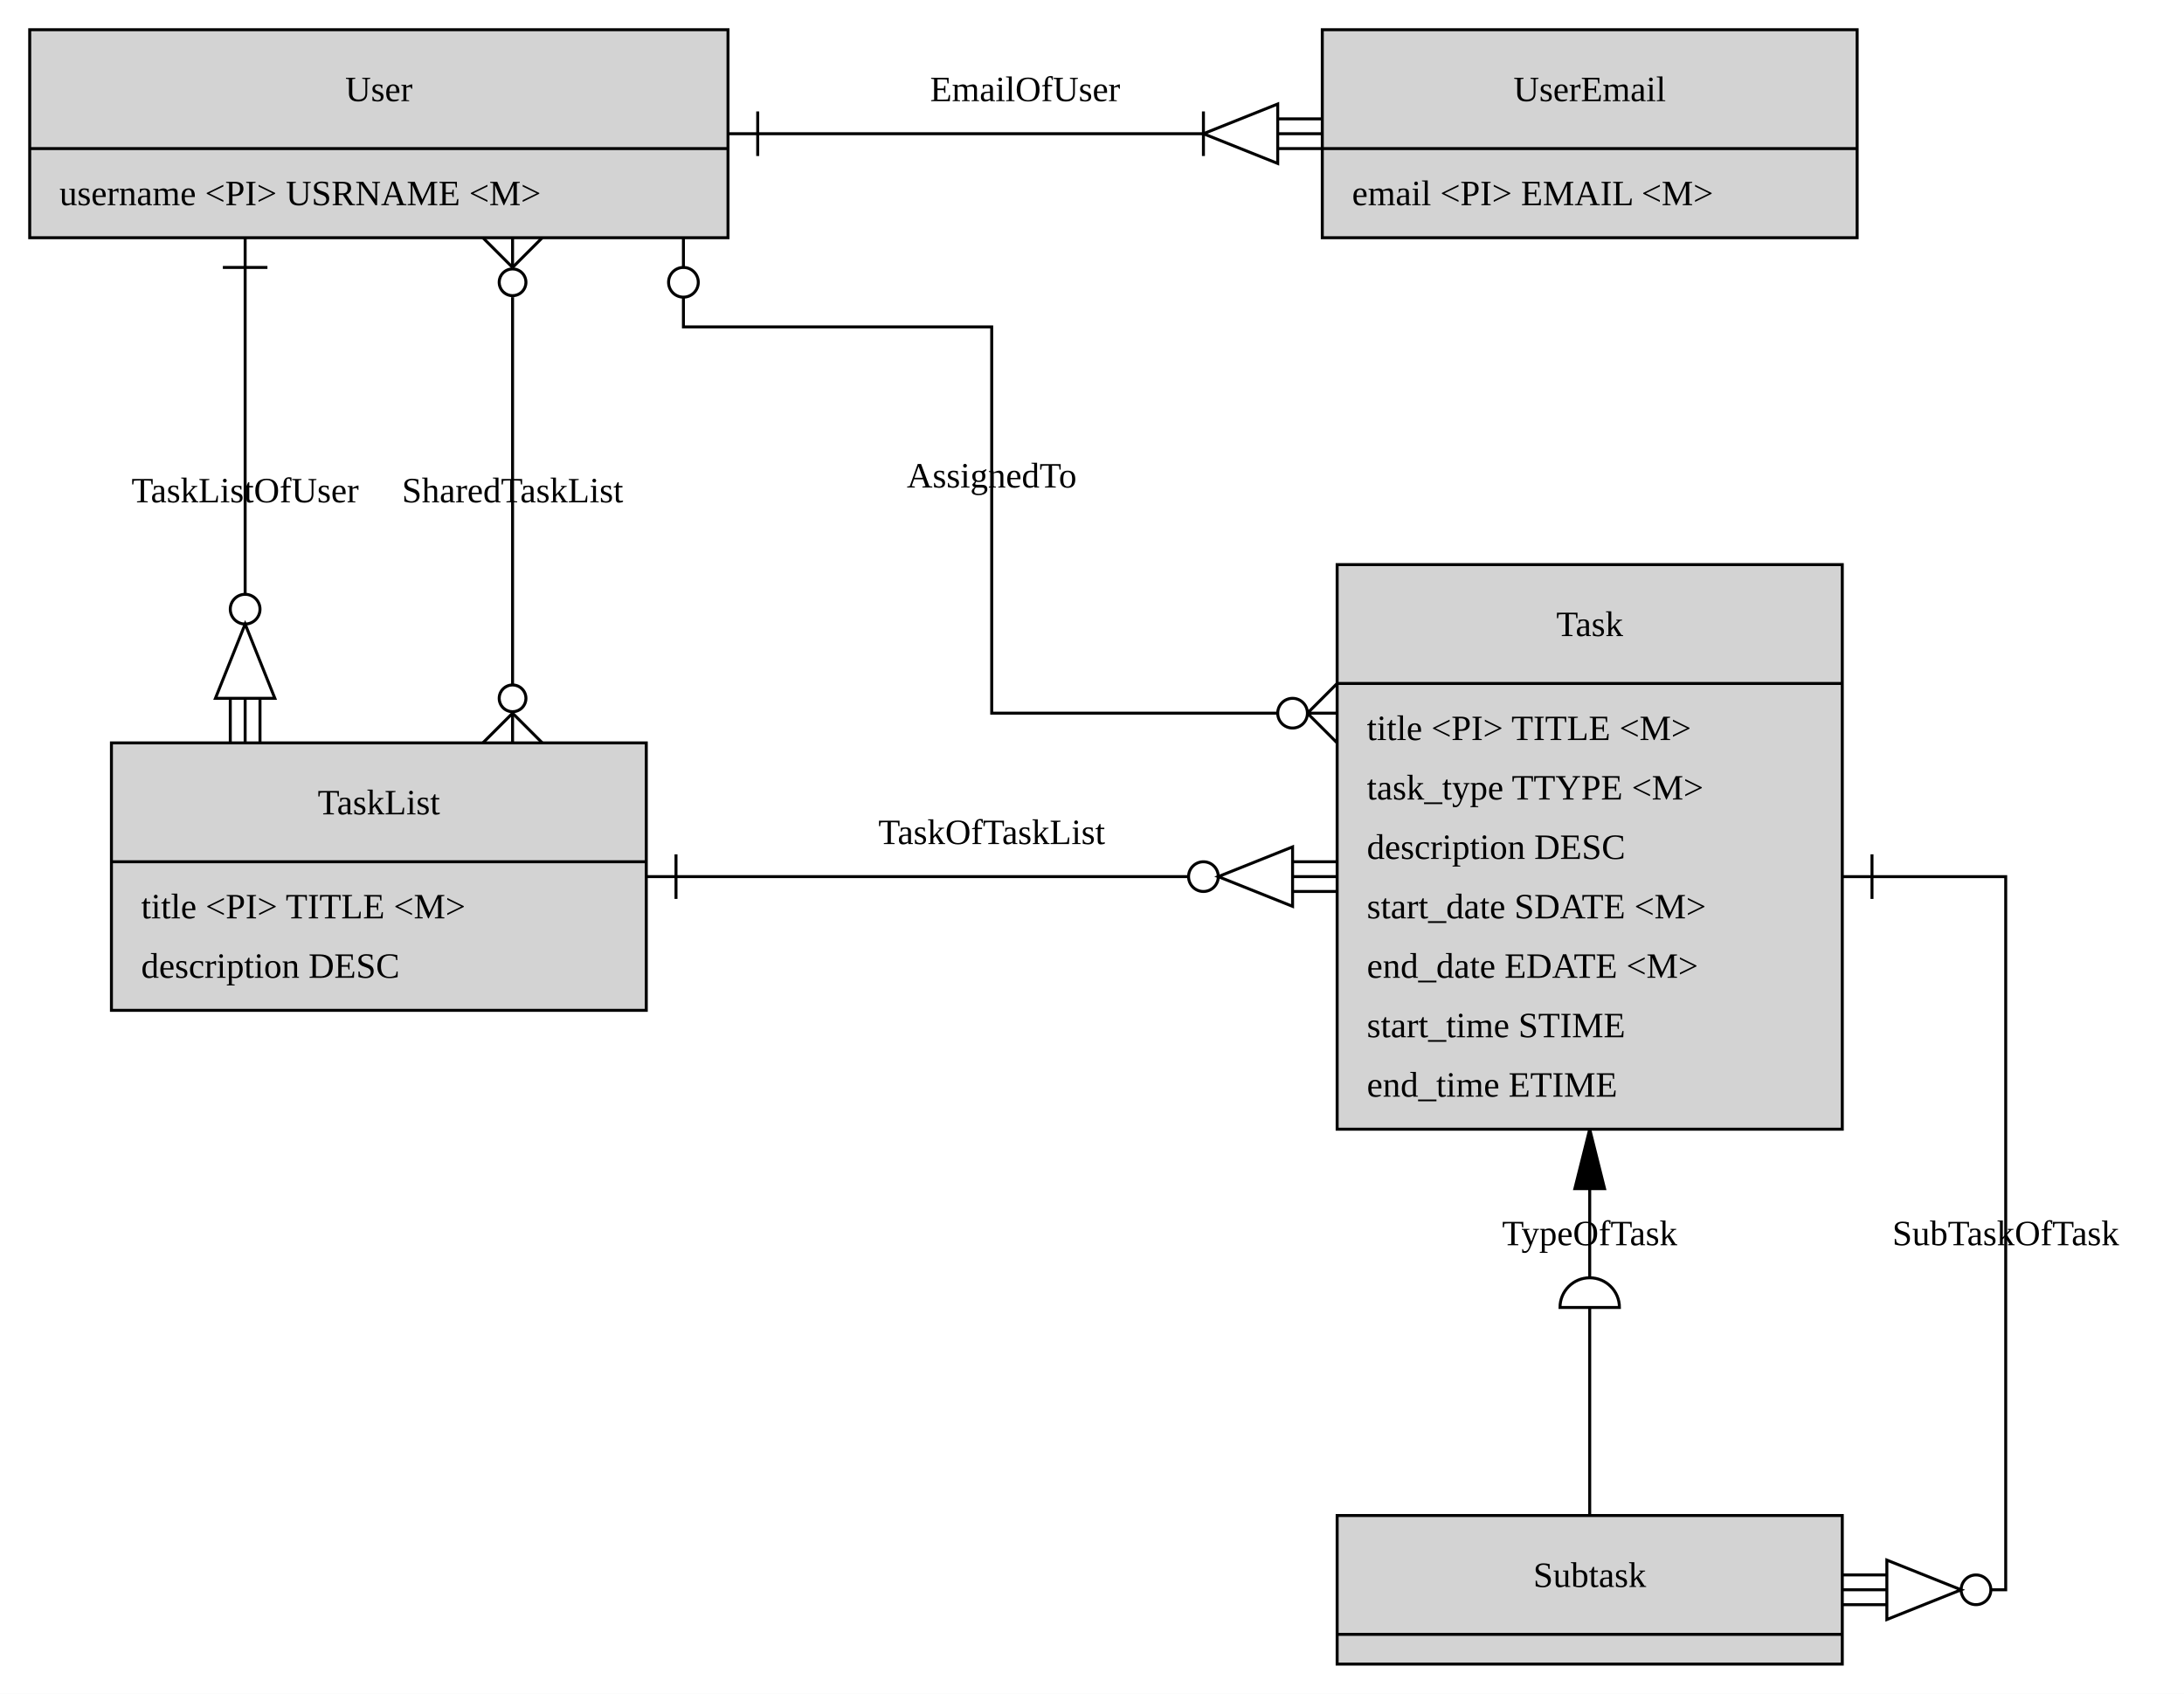
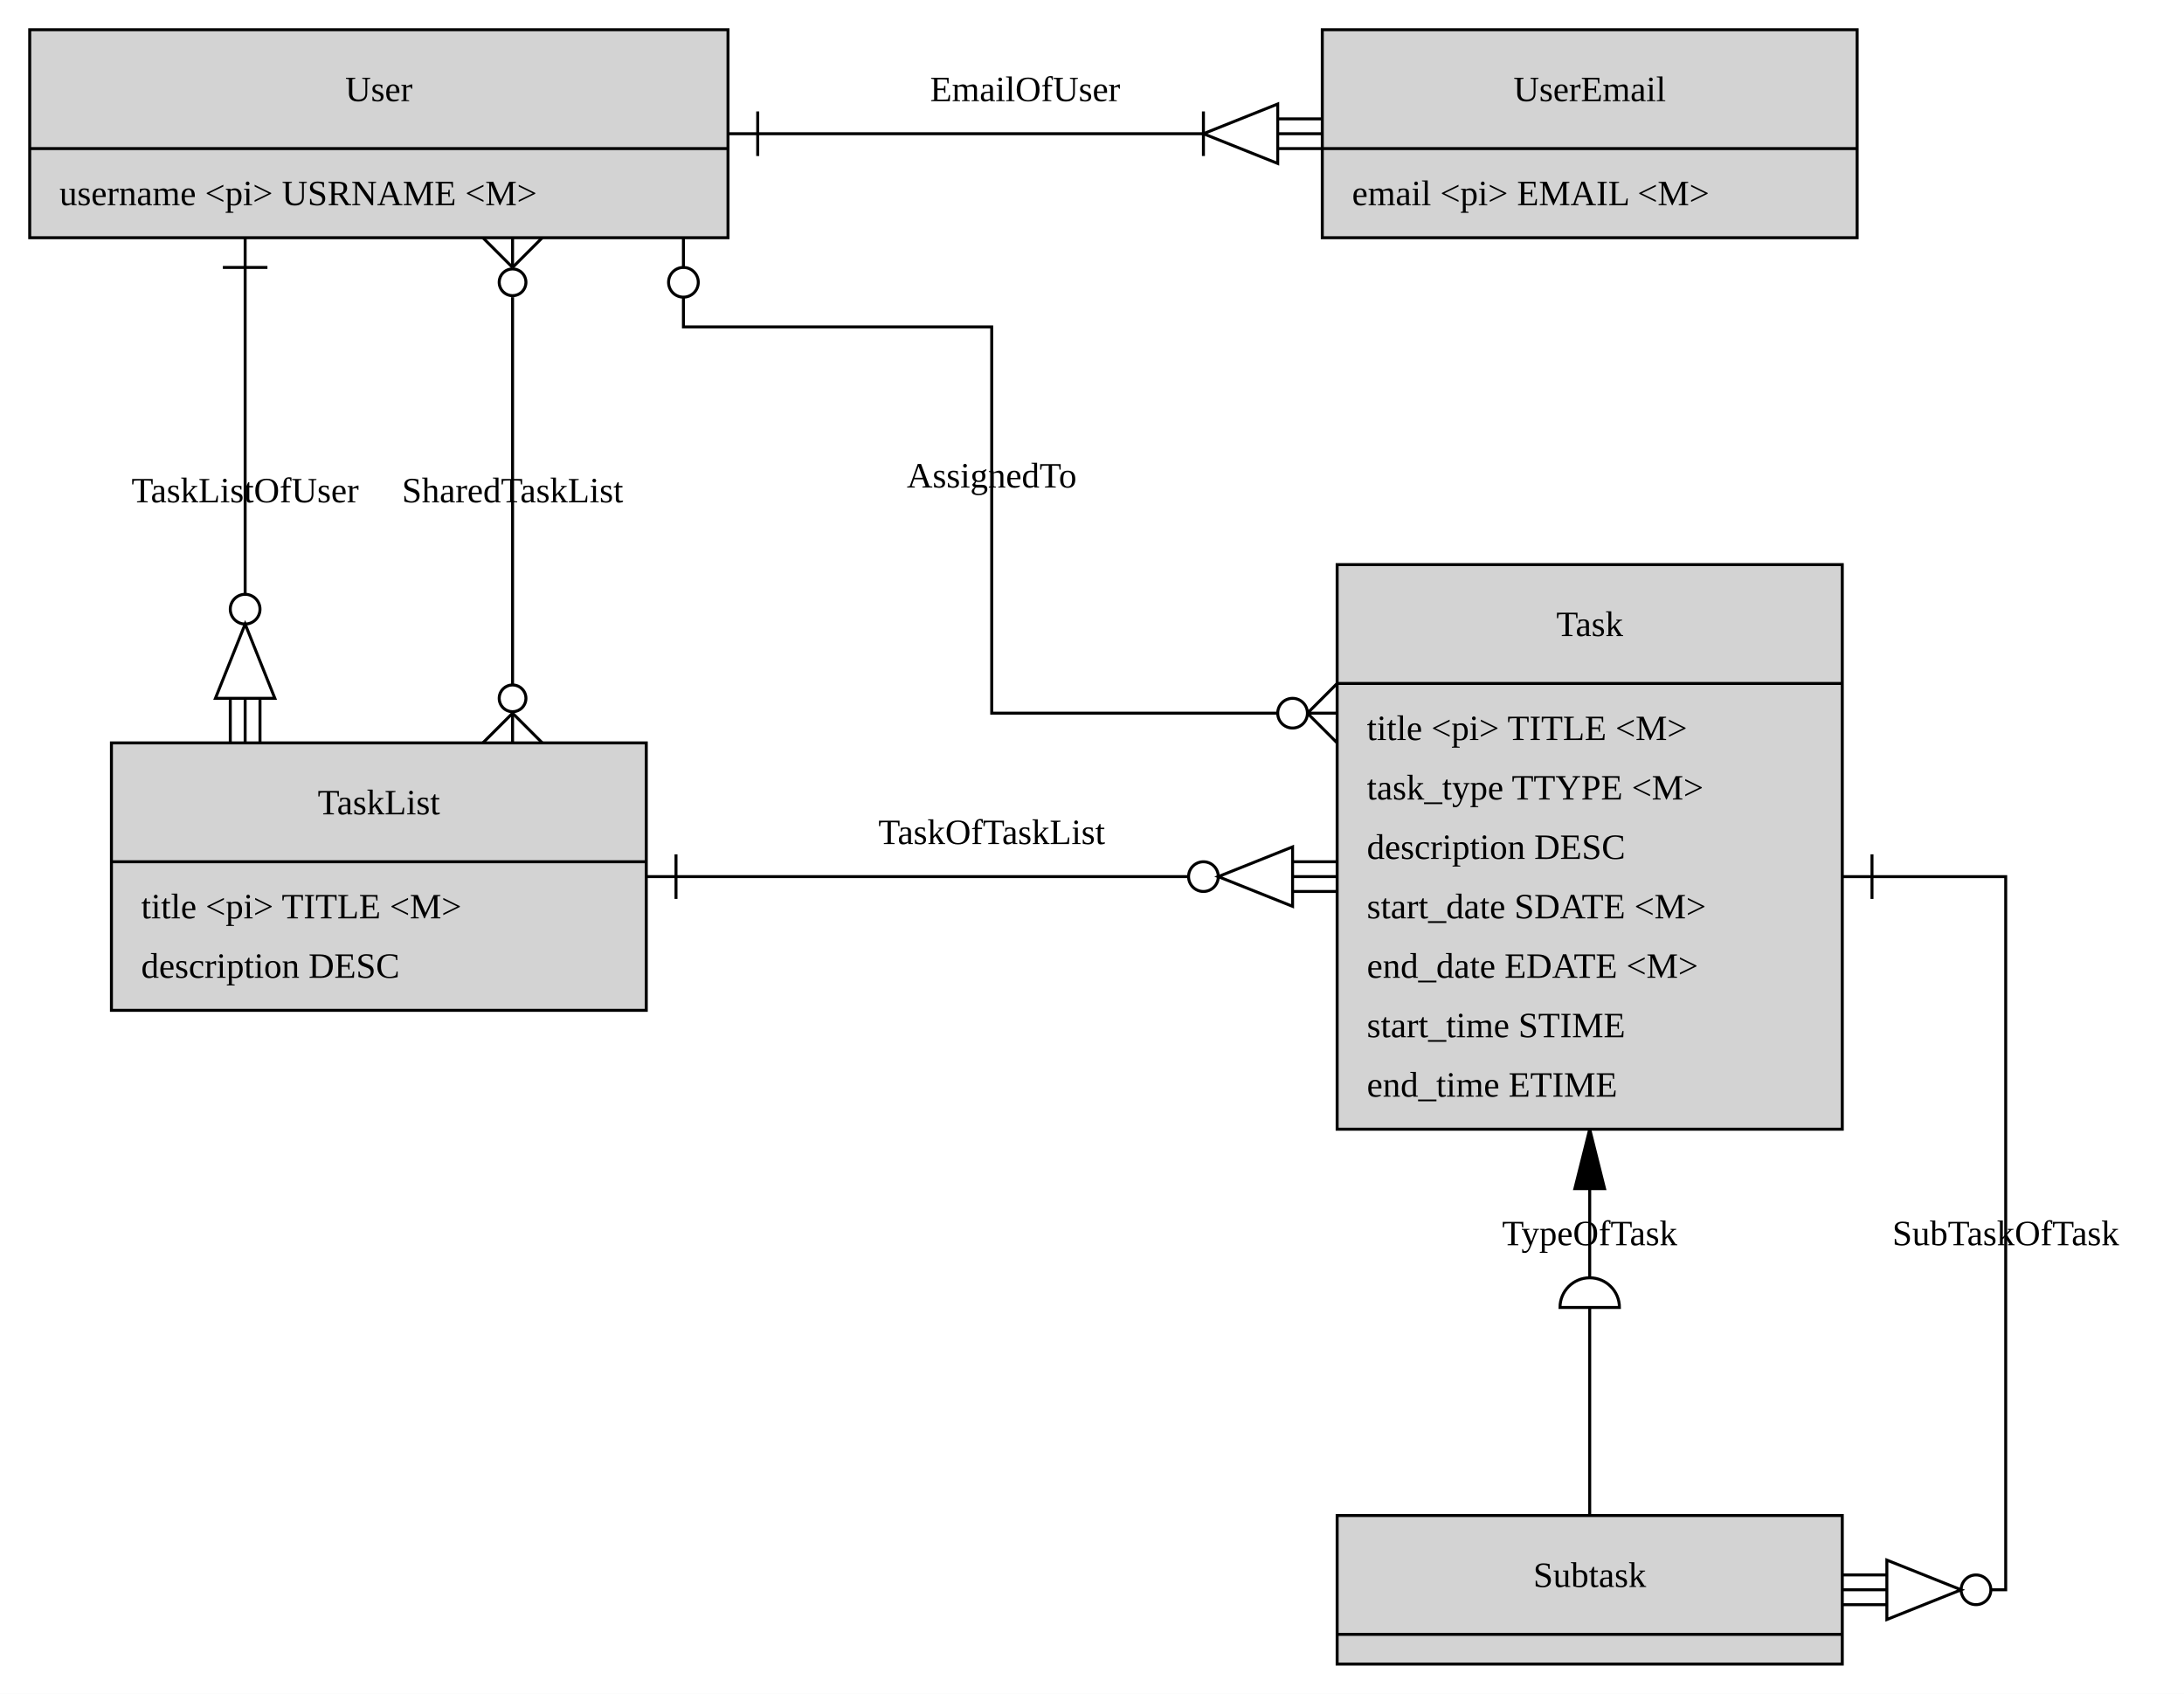
<svg xmlns="http://www.w3.org/2000/svg" width="735" height="570">
  <rect id="bg" width="100%" height="100%" x="0" y="0" rx="0" ry="0" fill="white" />
  <g class="entity" id="User">
    <path d="M10 10 L245 10 L245 50 L10 50 Z M10 50 L10 80 L245 80 L245 50 Z" fill="lightgrey" stroke-width="1" stroke="black" />
    <g class="entity-text" fill="black">
      <text x="127.5" y="30" dominant-baseline="central" text-anchor="middle">User</text>
-       <text x="20" y="65" dominant-baseline="central">username &lt;PI&gt; USRNAME &lt;M&gt;</text>
+       <text x="20" y="65" dominant-baseline="central">username &lt;pi&gt; USRNAME &lt;M&gt;</text>
    </g>
  </g>
  <g class="entity" id="UserEmail" transform="translate(435)">
    <path d="M10 10 L190 10 L190 50 L10 50 Z M10 50 L10 80 L190 80 L190 50 Z" fill="lightgrey" stroke-width="1" stroke="black" />
    <g class="entity-text" fill="black">
      <text x="100" y="30" dominant-baseline="central" text-anchor="middle">UserEmail</text>
-       <text x="20" y="65" dominant-baseline="central">email &lt;PI&gt; EMAIL &lt;M&gt;</text>
+       <text x="20" y="65" dominant-baseline="central">email &lt;pi&gt; EMAIL &lt;M&gt;</text>
    </g>
  </g>
  <g class="entity" id="TaskList" transform="translate(27.5, 240)">
    <path d="M10 10 L190 10 L190 50 L10 50 Z M10 50 L10 100 L190 100 L190 50 Z" fill="lightgrey" stroke-width="1" stroke="black" />
    <g class="entity-text" fill="black">
      <text x="100" y="30" dominant-baseline="central" text-anchor="middle">TaskList</text>
-       <text x="20" y="65" dominant-baseline="central">title &lt;PI&gt; TITLE &lt;M&gt;</text>
+       <text x="20" y="65" dominant-baseline="central">title &lt;pi&gt; TITLE &lt;M&gt;</text>
      <text x="20" y="85" dominant-baseline="central">description DESC</text>
    </g>
  </g>
  <g class="entity" id="Task" transform="translate(440, 180)">
    <path d="M10 10 L180 10 L180 50 L10 50 Z M10 50 L10 200 L180 200 L180 50 Z" fill="lightgrey" stroke-width="1" stroke="black" />
    <g class="entity-text" fill="black">
      <text x="95" y="30" dominant-baseline="central" text-anchor="middle">Task</text>
-       <text x="20" y="65" dominant-baseline="central">title &lt;PI&gt; TITLE &lt;M&gt;</text>
+       <text x="20" y="65" dominant-baseline="central">title &lt;pi&gt; TITLE &lt;M&gt;</text>
      <text x="20" y="85" dominant-baseline="central">task_type TTYPE &lt;M&gt;</text>
      <text x="20" y="105" dominant-baseline="central">description DESC</text>
      <text x="20" y="125" dominant-baseline="central">start_date SDATE &lt;M&gt;</text>
      <text x="20" y="145" dominant-baseline="central">end_date EDATE &lt;M&gt;</text>
      <text x="20" y="165" dominant-baseline="central">start_time STIME</text>
      <text x="20" y="185" dominant-baseline="central">end_time ETIME</text>
    </g>
  </g>
  <g class="entity" id="SubTask" transform="translate(440, 500)">
    <path d="M10 10 L180 10 L180 50 L10 50 Z M10 50 L10 60 L180 60 L180 50 Z" fill="lightgrey" stroke-width="1" stroke="black" />
    <g class="entity-text" fill="black">
      <text x="95" y="30" dominant-baseline="central" text-anchor="middle">Subtask</text>
    </g>
  </g>
  <g class="relationship" id="EmailOfUser" stroke-width="1" stroke="black" fill="none">
    <line x1="255" y1="37.5" x2="255" y2="52.5" />
    <line x1="245" y1="45" x2="405" y2="45" />
    <line x1="405" y1="37.5" x2="405" y2="52.5" />
    <polygon points="430,35 430,55 405,45" />
    <line x1="430" y1="40" x2="445" y2="40" />
    <line x1="430" y1="45" x2="445" y2="45" />
    <line x1="430" y1="50" x2="445" y2="50" />
    <text x="345" y="30" fill="black" stroke="none" dominant-baseline="central" text-anchor="middle">EmailOfUser</text>
  </g>
  <g class="relationship" id="TaskListOfUser" stroke-width="1" stroke="black" fill="none">
    <line x1="75" y1="90" x2="90" y2="90" />
    <line x1="82.5" y1="80" x2="82.5" y2="200" />
    <circle r="5" cx="82.5" cy="205" />
    <polygon points="72.5,235 92.5,235 82.5,210" />
    <line x1="77.5" y1="235" x2="77.5" y2="250" />
    <line x1="82.5" y1="235" x2="82.5" y2="250" />
    <line x1="87.5" y1="235" x2="87.5" y2="250" />
    <text x="82.5" y="165" fill="black" stroke="none" dominant-baseline="central" text-anchor="middle">TaskListOfUser</text>
  </g>
  <g class="relationship" id="SharedTaskList">
    <line x1="162.5" y1="80" x2="172.5" y2="90" stroke-width="1" stroke="black" />
    <line x1="172.5" y1="80" x2="172.5" y2="90" stroke-width="1" stroke="black" />
    <line x1="182.5" y1="80" x2="172.5" y2="90" stroke-width="1" stroke="black" />
    <circle r="5" cx="172.5" cy="95" />
    <circle r="4" cx="172.5" cy="95" fill="white" />
    <line x1="172.5" y1="100" x2="172.5" y2="239" stroke-width="1" stroke="black" />
    <circle r="5" cx="172.5" cy="235" />
    <circle r="4" cx="172.5" cy="235" fill="white" />
    <line x1="172.5" y1="240" x2="162.5" y2="250" stroke-width="1" stroke="black" />
    <line x1="172.5" y1="240" x2="172.5" y2="250" stroke-width="1" stroke="black" />
    <line x1="172.5" y1="240" x2="182.5" y2="250" stroke-width="1" stroke="black" />
    <text x="172.5" y="165" fill="black" dominant-baseline="central" text-anchor="middle">SharedTaskList</text>
  </g>
  <g class="relationship" id="TaskOfTaskList" stroke-width="1" stroke="black" fill="none">
    <line x1="227.5" y1="287.5" x2="227.5" y2="302.5" />
    <line x1="217.5" y1="295" x2="400" y2="295" />
    <circle r="5" cx="405" cy="295" />
    <polygon points="435,285 435,305 410,295" />
    <line x1="435" y1="290" x2="450" y2="290" />
    <line x1="435" y1="295" x2="450" y2="295" />
    <line x1="435" y1="300" x2="450" y2="300" />
    <text x="333.75" y="280" fill="black" stroke="none" dominant-baseline="central" text-anchor="middle">TaskOfTaskList</text>
  </g>
  <g class="relationship" id="AssignedTo">
    <path d="M230 80 L230 90 A5 5, 0, 0 0, 230 100 M230 90 A5 5, 0, 0 1, 230 100 L230 110 L333.75 110 L333.75 240 L430 240 A5 5, 0, 1 0, 435 235 M430 240 A5 5, 0, 0 1, 435 235 M440 240 L450 240 M440 240 L450 230 M440 240 L450 250" fill="none" stroke-width="1" stroke="black" />
    <text x="333.75" y="160" fill="black" dominant-baseline="central" text-anchor="middle">AssignedTo</text>
  </g>
  <g class="relationship" id="SubTaskOfTask" stroke-width="1" stroke="black" fill="none">
    <path d="M620 295 L630 295 M630 287.5 L630 302.5 M630 295 L675 295 L675 535 L670 535 M665 530 a5 5, 0, 1 0, 5 5 m-5 -5 a5 5, 0, 0 1, 5 5 M660 535 L635 525 L635 545 Z M635.5 530 L620 530 M635.5 535 L620 535 M635.5 540 L620 540" />
    <text x="675" y="415" fill="black" stroke="none" dominant-baseline="central" text-anchor="middle">SubTaskOfTask</text>
  </g>
  <g class="subtype" id="TypeOfTask" stroke-width="1" stroke="black" fill="none">
    <polygon points="535,380 530,400 540,400" fill="black" />
    <line x1="535" y1="400" x2="535" y2="430" />
    <path d="M525 440 a1 1, 0, 0 1, 20 0 Z" />
    <line x1="535" y1="440" x2="535" y2="510" />
    <text x="535" y="415" fill="black" stroke="none" dominant-baseline="central" text-anchor="middle">TypeOfTask</text>
  </g>
</svg>
